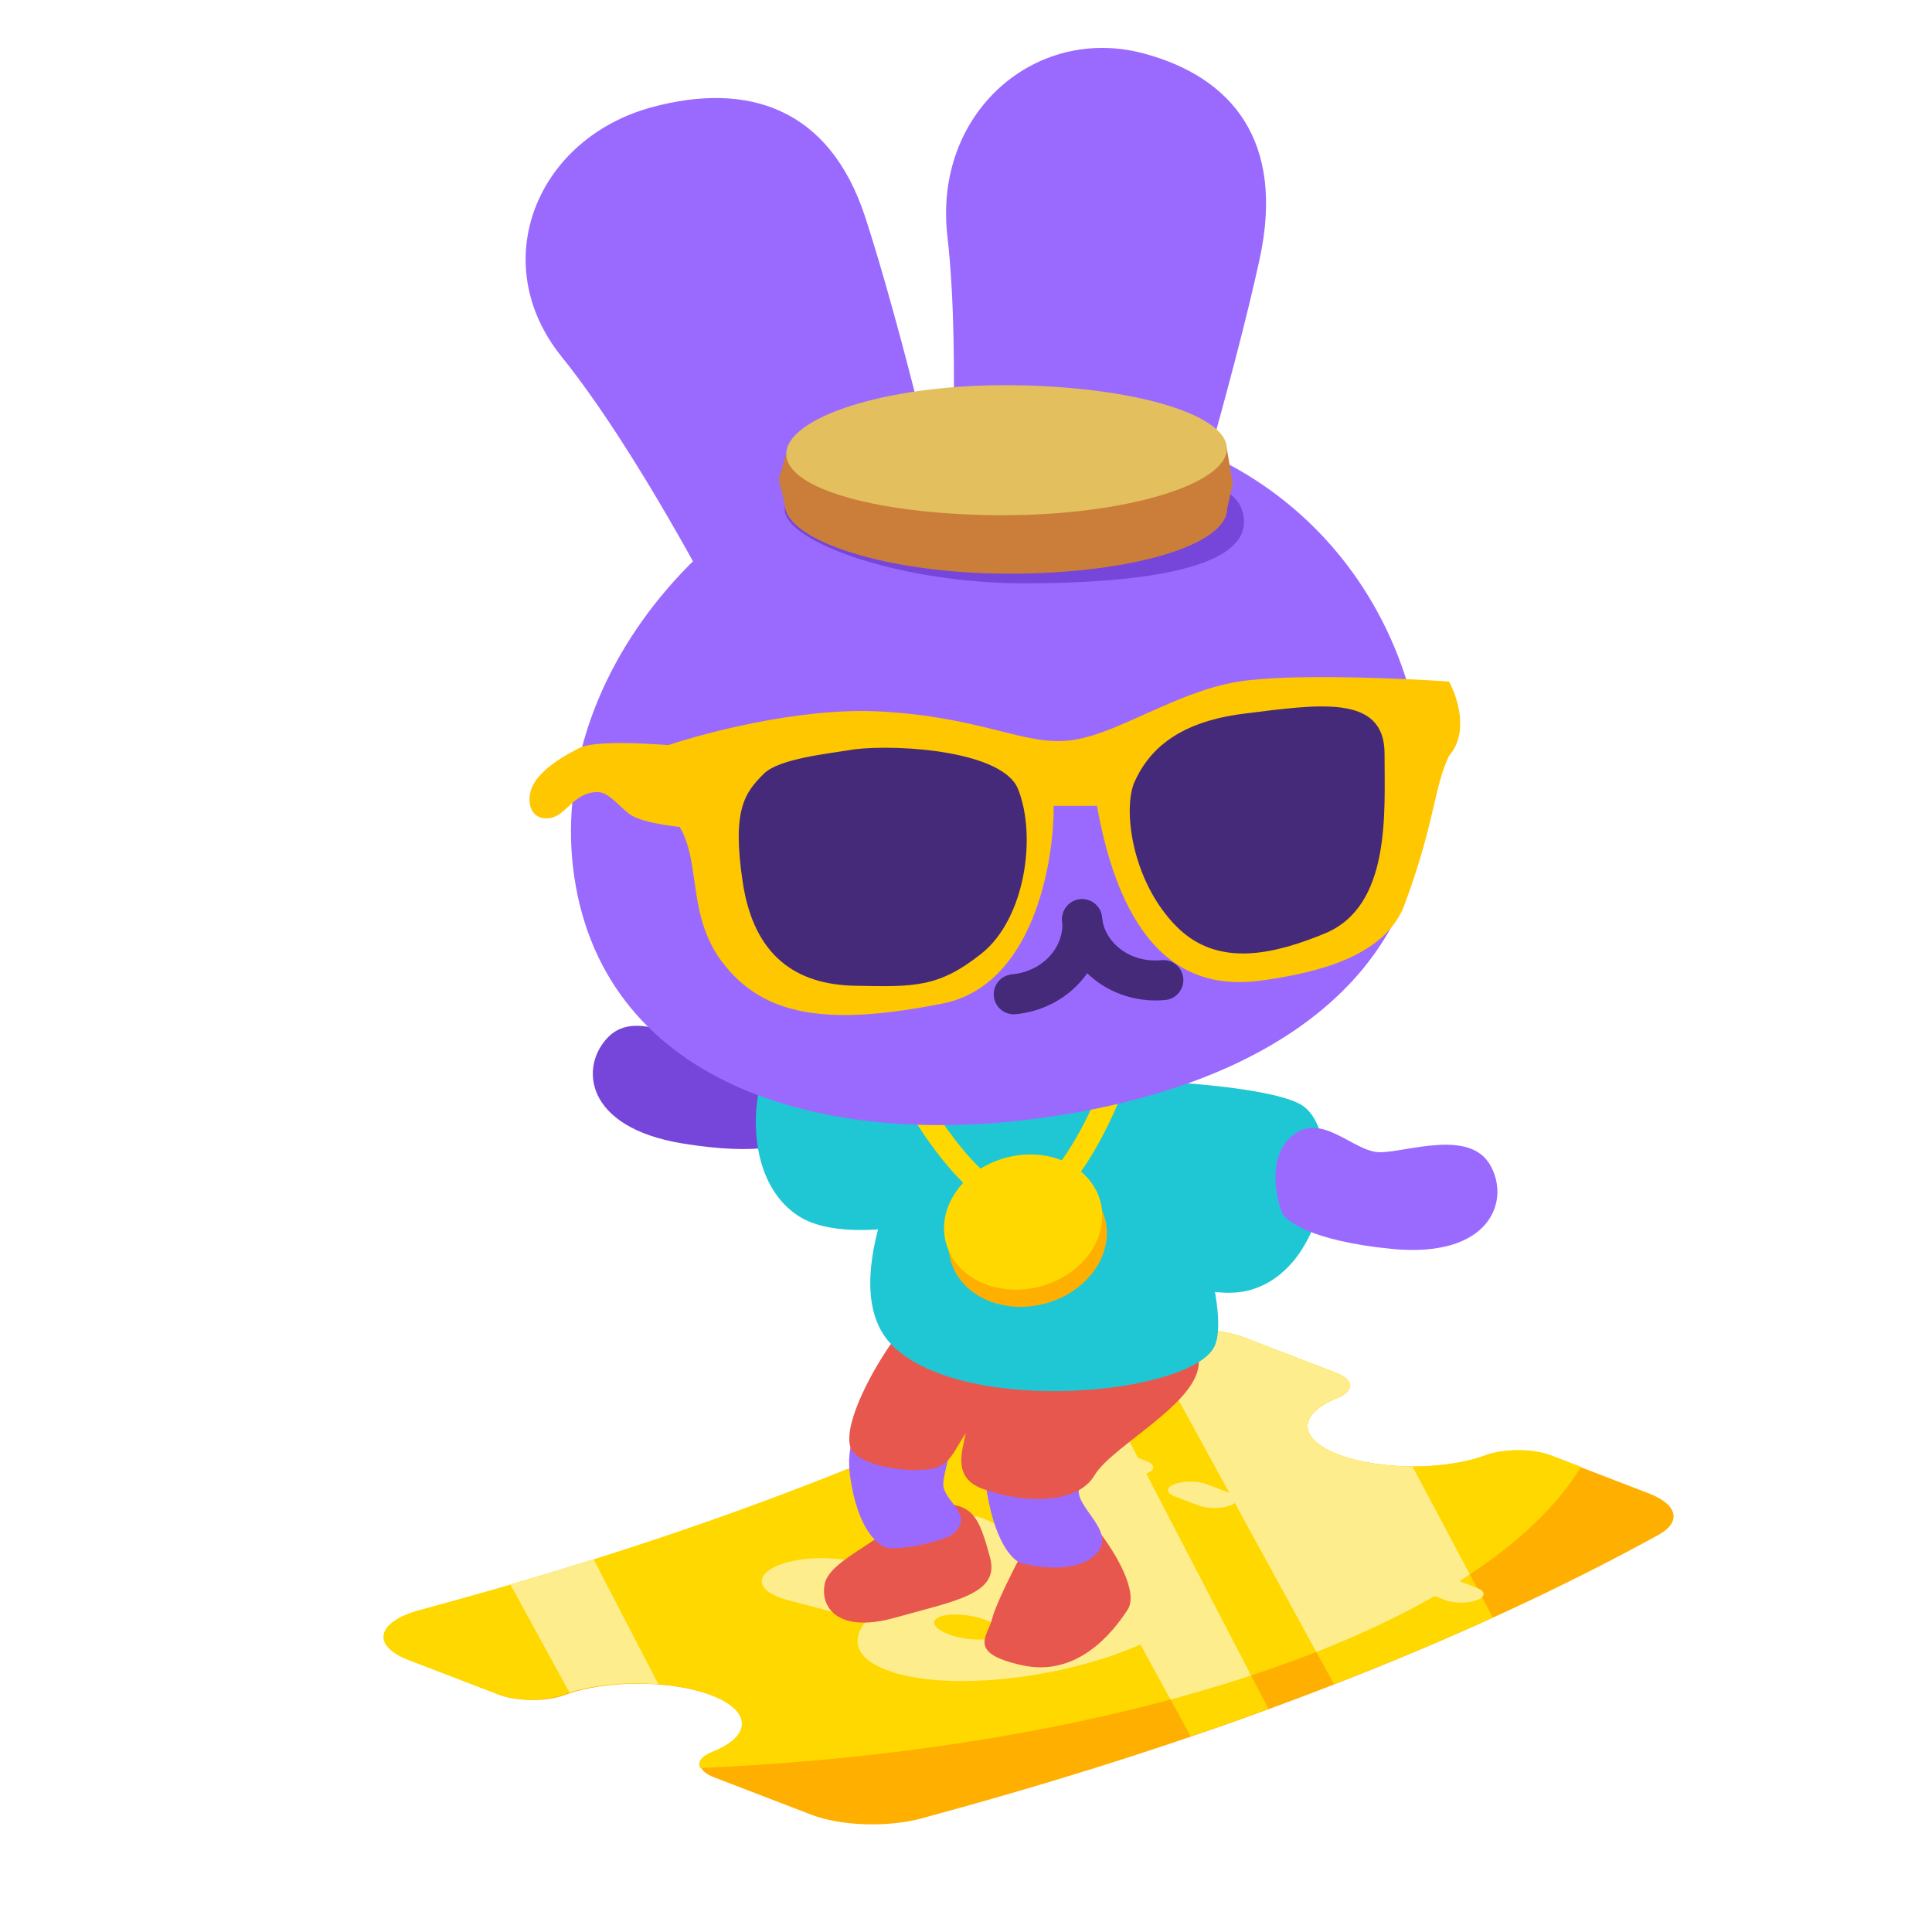
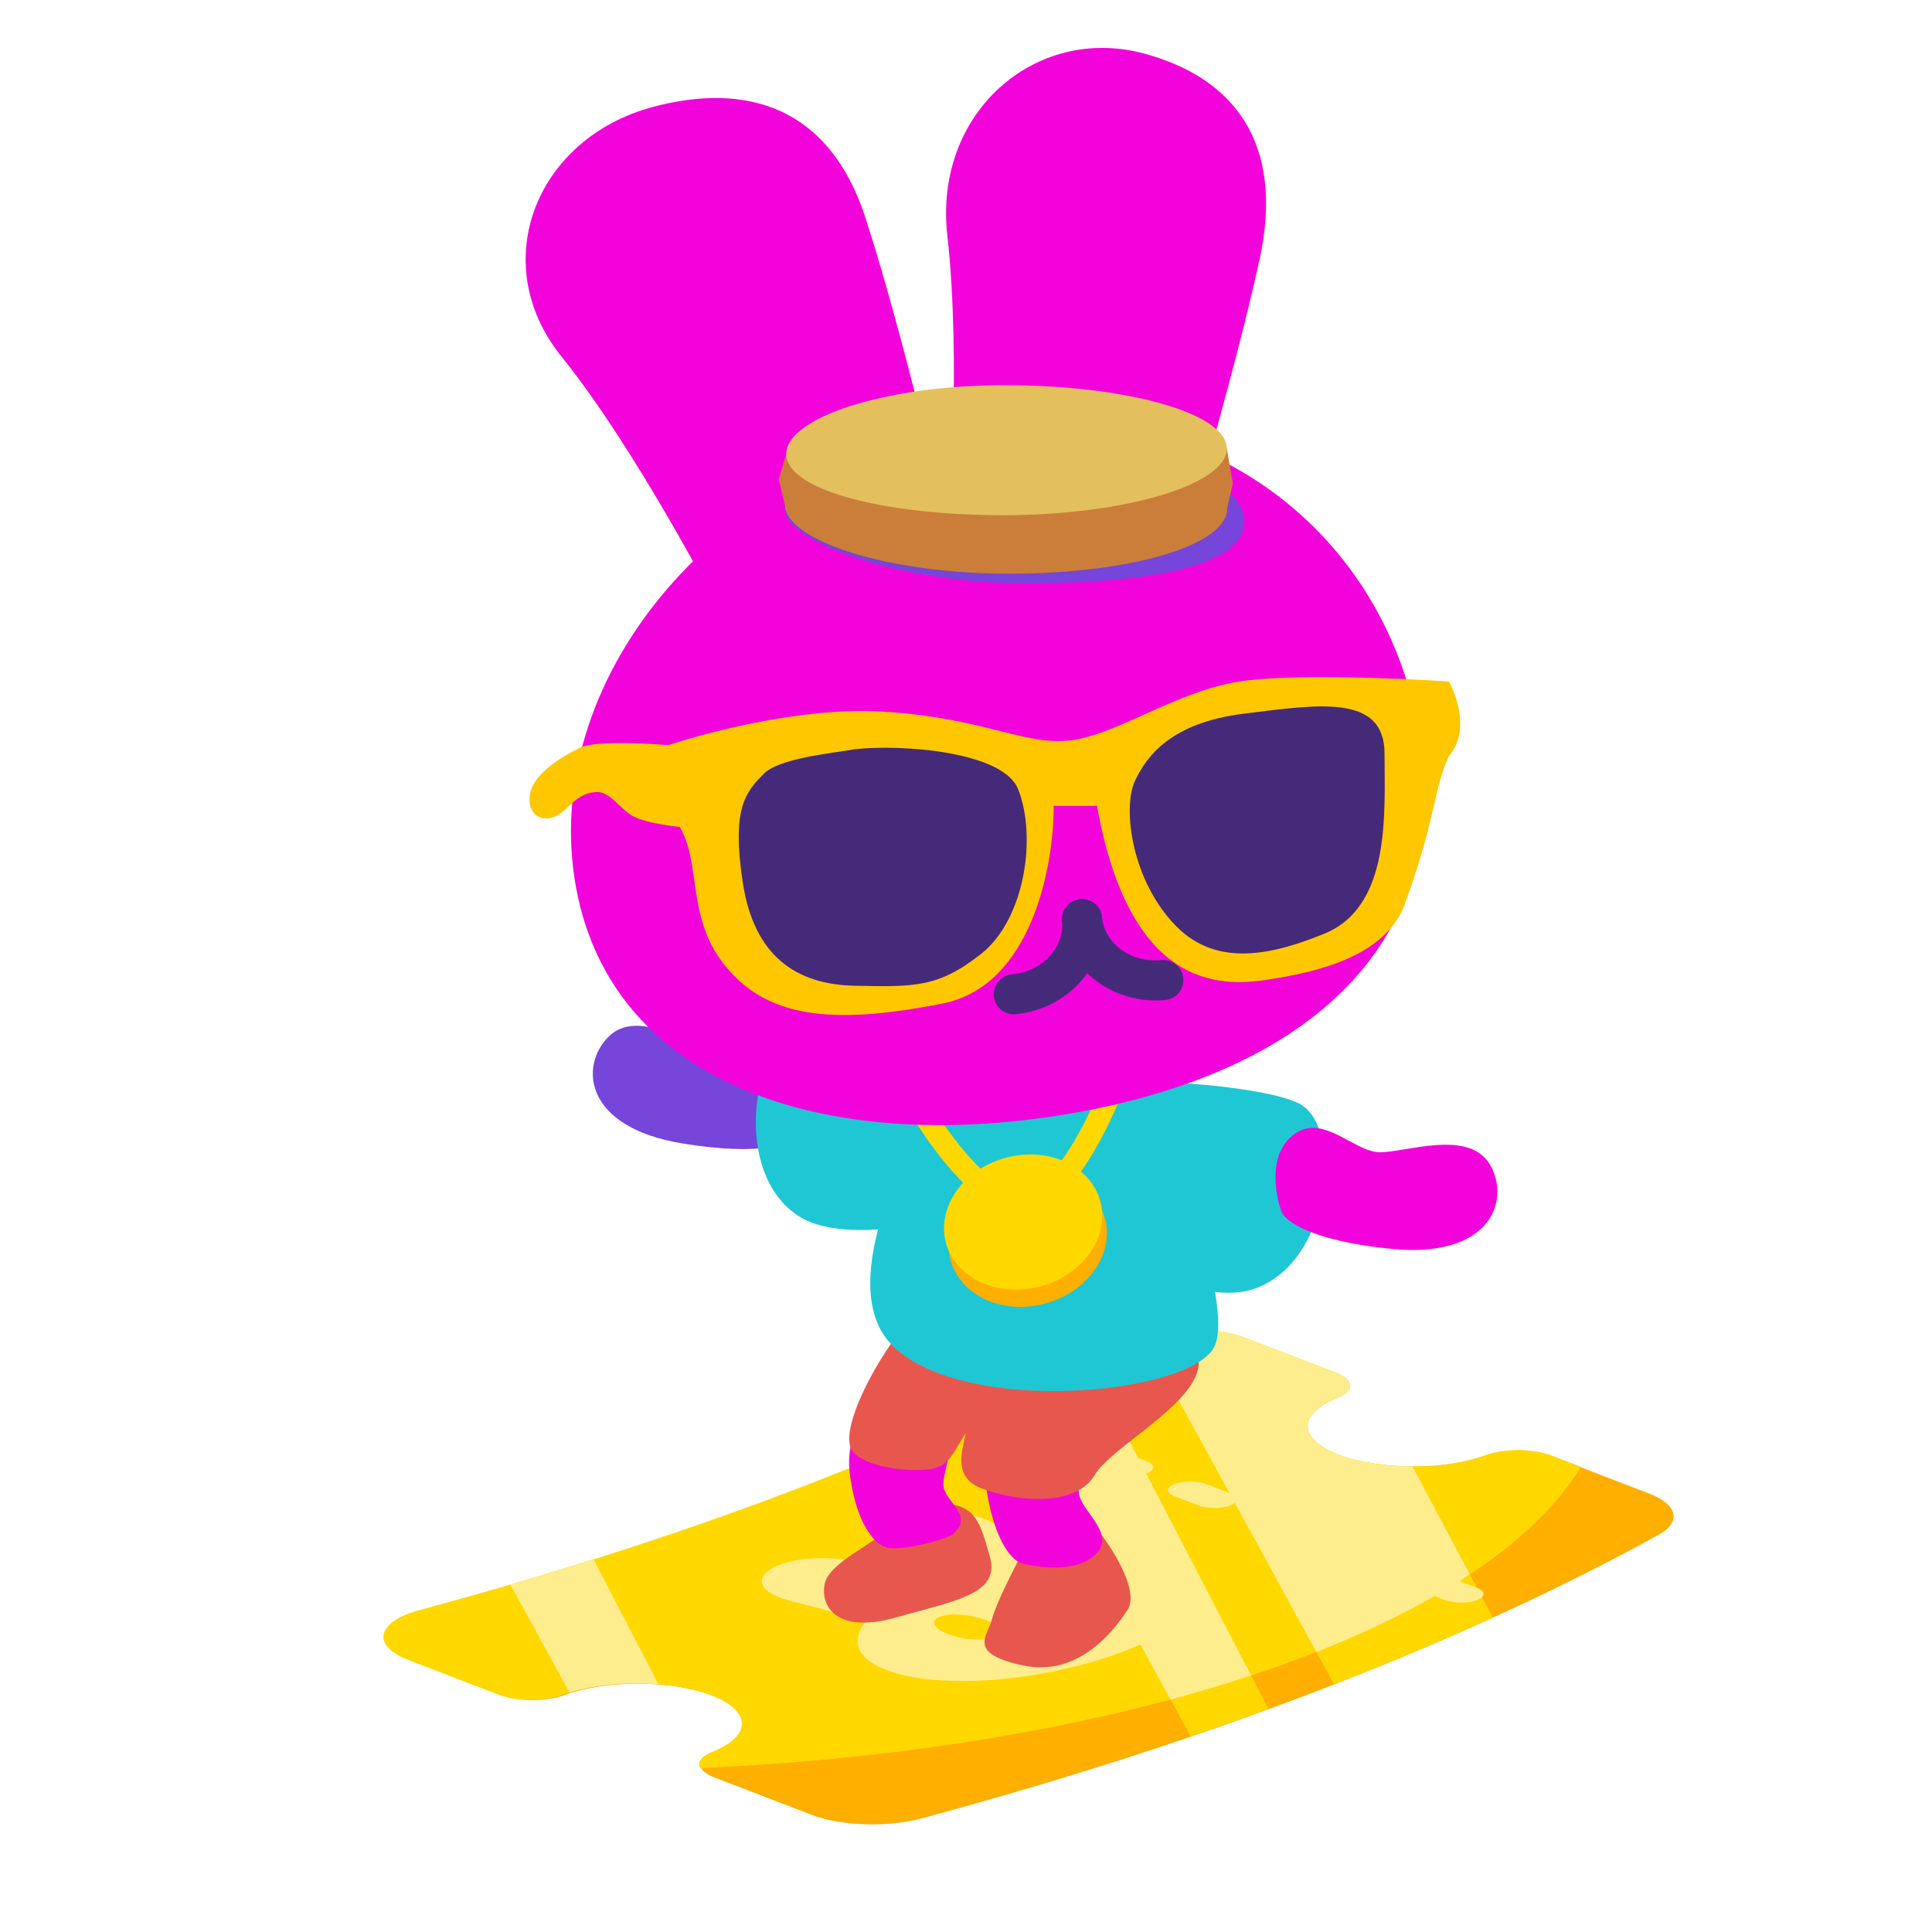
<svg xmlns="http://www.w3.org/2000/svg" width="191" height="191" fill="none" viewBox="0 0 191 191">
  <path fill="#FFAF00" d="M70.593 175.705C68.82 175.023 68.794 173.92 70.536 173.226C74.465 171.661 74.421 169.166 70.406 167.621C66.39 166.076 59.906 166.06 55.838 167.571C54.034 168.241 51.167 168.232 49.395 167.549L40.564 164.152C36.875 162.733 37.384 160.379 41.631 159.214L43.765 158.628C69.69 151.515 92.269 142.752 110.528 132.715C113.467 131.1 119.485 130.897 123.109 132.291L132.097 135.749C133.867 136.43 133.895 137.531 132.159 138.225C128.246 139.79 128.294 142.281 132.305 143.824C136.315 145.367 142.789 145.385 146.857 143.88C148.662 143.212 151.524 143.222 153.294 143.904L163.011 147.642C165.87 148.742 166.264 150.472 163.945 151.747C144.626 162.366 120.737 171.638 93.307 179.164L91.175 179.749C87.782 180.68 83.139 180.531 80.193 179.398L70.593 175.705Z" />
  <path fill="#FFD800" fill-rule="evenodd" d="M69.236 174.794C68.913 174.234 69.306 173.625 70.42 173.183C74.356 171.619 74.313 169.126 70.289 167.582C66.265 166.038 59.767 166.021 55.691 167.532C53.883 168.201 51.01 168.192 49.234 167.51L40.385 164.115C36.688 162.697 37.198 160.344 41.454 159.179L43.593 158.594C69.572 151.485 92.198 142.727 110.496 132.696C113.441 131.082 119.471 130.879 123.103 132.273L132.109 135.728C133.883 136.409 133.911 137.509 132.172 138.203C128.25 139.767 128.299 142.256 132.318 143.798C136.336 145.34 142.823 145.359 146.901 143.854C148.709 143.187 151.577 143.198 153.351 143.878L156.299 145.009C146.719 160.812 112.027 172.916 69.236 174.794Z" clip-rule="evenodd" />
  <path fill="#FFD800" fill-rule="evenodd" d="M139.632 144.969L147.581 159.912C142.57 162.187 137.331 164.385 131.875 166.501L112.908 131.819C116.05 131.072 120.294 131.195 123.103 132.273L132.109 135.728C133.884 136.409 133.911 137.509 132.172 138.203C128.25 139.767 128.299 142.256 132.318 143.798C134.339 144.574 136.984 144.964 139.632 144.969ZM99.474 138.335C102.205 137.03 104.858 135.699 107.43 134.344L125.397 168.938C122.875 169.858 120.311 170.761 117.706 171.646L99.474 138.335ZM50.459 156.654C53.242 155.843 55.983 155.012 58.682 154.162L65.089 166.498C62.063 166.253 58.808 166.528 56.298 167.323L50.459 156.654Z" clip-rule="evenodd" />
  <path fill="#FEED8D" fill-rule="evenodd" d="M145.313 155.647L139.632 144.969C137.595 144.965 135.561 144.733 133.81 144.274C133.285 144.136 132.784 143.978 132.318 143.798C128.299 142.256 128.25 139.767 132.172 138.203C133.911 137.509 133.884 136.409 132.109 135.728L123.103 132.273H123.103C121.476 131.648 119.367 131.344 117.27 131.344C115.747 131.344 114.23 131.505 112.908 131.819L130.133 163.316C135.977 161.018 141.086 158.443 145.313 155.647ZM123.685 165.641L107.43 134.344C104.858 135.699 102.205 137.03 99.474 138.335L115.721 168.019C118.479 167.277 121.137 166.483 123.685 165.641ZM65.089 166.498L58.682 154.162C55.983 155.012 53.242 155.843 50.459 156.654L56.298 167.323C56.612 167.224 56.938 167.133 57.273 167.049C59.618 166.467 62.441 166.283 65.089 166.498Z" clip-rule="evenodd" />
  <path fill="#FEED8D" fill-rule="evenodd" d="M103.142 140.53L105.109 141.284C105.978 141.618 105.978 142.158 105.109 142.492C104.24 142.825 102.831 142.825 101.962 142.492L99.995 141.737C99.126 141.404 99.126 140.863 99.995 140.53C100.864 140.196 102.273 140.196 103.142 140.53Z" clip-rule="evenodd" />
  <path fill="#FEED8D" fill-rule="evenodd" d="M111.403 143.699L113.37 144.454C114.239 144.787 114.239 145.328 113.37 145.661C112.501 145.995 111.092 145.995 110.223 145.661L108.256 144.907C107.387 144.573 107.387 144.033 108.256 143.699C109.125 143.366 110.534 143.366 111.403 143.699Z" clip-rule="evenodd" />
  <path fill="#FEED8D" fill-rule="evenodd" d="M121.63 148.831C120.761 149.164 119.352 149.164 118.483 148.831L116.123 147.925C115.254 147.592 115.254 147.051 116.123 146.718C116.992 146.384 118.401 146.384 119.27 146.718L121.63 147.623C122.499 147.957 122.499 148.497 121.63 148.831Z" clip-rule="evenodd" />
  <path fill="#FEED8D" fill-rule="evenodd" d="M129.891 152C129.022 152.334 127.613 152.334 126.744 152L124.384 151.095C123.515 150.761 123.515 150.221 124.384 149.887C125.253 149.554 126.662 149.554 127.531 149.887L129.891 150.793C130.76 151.126 130.76 151.667 129.891 152Z" clip-rule="evenodd" />
  <path fill="#FEED8D" fill-rule="evenodd" d="M135.792 153.057L137.759 153.812C138.628 154.145 138.628 154.686 137.759 155.019C136.89 155.352 135.481 155.352 134.612 155.019L132.645 154.264C131.776 153.931 131.776 153.39 132.645 153.057C133.514 152.724 134.923 152.724 135.792 153.057Z" clip-rule="evenodd" />
  <path fill="#FEED8D" fill-rule="evenodd" d="M144.052 156.226L146.019 156.981C146.888 157.315 146.888 157.855 146.019 158.189C145.15 158.522 143.741 158.522 142.872 158.189L140.905 157.434C140.036 157.101 140.036 156.56 140.905 156.226C141.774 155.893 143.183 155.893 144.052 156.226Z" clip-rule="evenodd" />
  <path fill="#FEED8D" fill-rule="evenodd" d="M88.906 153.377C86.588 152.487 86.588 151.045 88.906 150.156C91.532 149.148 95.899 149.303 97.999 150.479L103.287 153.439C107.902 152.871 112.8 152.947 116.045 154.192C118.963 155.311 119.405 156.961 118.416 158.533C117.416 160.123 114.887 161.797 111.168 163.224C107.45 164.651 103.085 165.622 98.941 166.005C94.844 166.385 90.545 166.215 87.627 165.095C84.401 163.857 84.188 161.992 85.639 160.232L77.89 158.194C74.826 157.389 74.422 155.713 77.049 154.705C79.367 153.816 83.125 153.816 85.443 154.705L90.812 156.765C91.344 156.526 91.908 156.292 92.504 156.063C93.08 155.842 93.669 155.633 94.27 155.435L88.906 153.377Z" clip-rule="evenodd" />
  <path fill="#FFD800" d="M97.425 160.149C98.9 160.715 99.273 161.489 98.26 161.877C97.246 162.266 95.229 162.123 93.755 161.557C92.281 160.992 91.907 160.218 92.921 159.829C93.934 159.44 95.951 159.583 97.425 160.149Z" />
  <path fill="#FFD800" d="M107.102 156.436C108.576 157.002 108.95 157.776 107.936 158.165C106.923 158.553 104.906 158.41 103.432 157.844C101.957 157.279 101.584 156.505 102.597 156.116C103.611 155.727 105.628 155.87 107.102 156.436Z" />
  <path fill="#E8574E" d="M111.477 159.142C112.619 157.386 110.197 153.434 108.843 151.678L101.05 153.544C100.208 155.117 98.437 158.615 98.086 160.02C97.647 161.776 95.561 163.423 101.05 164.63C106.538 165.838 110.05 161.337 111.477 159.142Z" />
  <path fill="#E8574E" d="M81.526 156.617C81.965 154.422 86.136 152.885 89.868 149.702C90.417 149.263 91.998 148.451 93.93 148.714C96.345 149.043 96.894 150.361 97.881 153.983C98.869 157.605 94.369 158.264 88.551 159.91C82.734 161.557 81.087 158.813 81.526 156.617Z" />
-   <path fill="#9A6AFF" d="M93.254 146.73C93.254 148.496 96.579 149.801 94.04 151.788C92.09 152.666 88.771 153.266 87.673 152.995C86.812 152.782 84.81 151.292 84.048 145.994C83.096 139.372 88.704 138.048 92.09 139.446C95.476 140.844 93.254 144.964 93.254 146.73Z" />
-   <path fill="#9A6AFF" d="M106.645 147.427C106.645 149.351 110.666 151.676 108.127 153.84C106.265 155.427 102.839 155.026 100.976 154.536C100.115 154.304 98.202 152.397 97.44 146.626C96.487 139.411 102.096 137.968 105.482 139.491C108.868 141.014 106.645 145.503 106.645 147.427Z" />
+   <path fill="#f303dc" d="M93.254 146.73C93.254 148.496 96.579 149.801 94.04 151.788C92.09 152.666 88.771 153.266 87.673 152.995C86.812 152.782 84.81 151.292 84.048 145.994C83.096 139.372 88.704 138.048 92.09 139.446C95.476 140.844 93.254 144.964 93.254 146.73Z" />
+   <path fill="#f303dc" d="M106.645 147.427C106.645 149.351 110.666 151.676 108.127 153.84C106.265 155.427 102.839 155.026 100.976 154.536C100.115 154.304 98.202 152.397 97.44 146.626C96.487 139.411 102.096 137.968 105.482 139.491C108.868 141.014 106.645 145.503 106.645 147.427Z" />
  <path fill="#E8574E" d="M84.051 143.006C83.392 140.591 86.429 135.066 88.441 132.359C98.284 131.81 118.518 128.188 118.518 134.664C118.518 138.739 109.956 142.896 108.2 145.86C106.443 148.824 100.955 148.604 97.113 147.177C94.04 146.036 95.21 143.262 95.466 141.689C94.275 143.543 93.846 144.887 92.174 145.201C89.687 145.669 84.564 144.888 84.051 143.006Z" />
  <path fill="#1FC7D4" d="M88.332 133.127C82.536 127.595 89.063 114.064 93.052 107.99C96.967 107.149 105.675 105.466 109.187 105.466C113.578 105.466 122.36 128.407 120.054 133.127C117.749 137.847 95.576 140.042 88.332 133.127Z" />
  <path fill="#1FC7D4" d="M123.747 127.491C117.509 129.397 105.447 122.136 100.195 118.267C99.987 115.794 99.705 110.343 100.247 108.32C100.924 105.792 124.439 106.672 128.643 109.221C132.846 111.77 131.545 125.109 123.747 127.491Z" />
-   <path fill="#9A6AFF" d="M136.421 113.912C133.787 113.912 130.603 109.741 127.64 112.376C125.467 114.307 126.017 117.861 126.687 119.793C127.004 120.687 129.615 122.672 137.519 123.462C147.398 124.45 149.374 118.632 147.288 115.12C145.202 111.607 139.055 113.912 136.421 113.912Z" />
+   <path fill="#f303dc" d="M136.421 113.912C133.787 113.912 130.603 109.741 127.64 112.376C125.467 114.307 126.017 117.861 126.687 119.793C127.004 120.687 129.615 122.672 137.519 123.462C147.398 124.45 149.374 118.632 147.288 115.12C145.202 111.607 139.055 113.912 136.421 113.912Z" />
  <path fill="#7645D9" d="M71.006 104.103C73.551 104.785 77.705 101.58 79.886 104.892C81.485 107.32 80.034 110.611 78.886 112.304C78.348 113.085 75.313 114.326 67.474 113.044C57.676 111.441 57.273 105.31 60.197 102.457C63.121 99.604 68.462 103.422 71.006 104.103Z" />
  <path fill="#1FC7D4" d="M79 120.253C84.379 123.656 97.534 119.823 103.44 117.482C104.258 115.183 105.894 110.07 105.894 108.007C105.894 105.429 83.589 100.273 79 101.627C74.411 102.98 72.276 115.999 79 120.253Z" />
  <path stroke="#FFD800" stroke-width="2.195" d="M90.62 108.931C92.742 112.7 97.952 119.952 101.816 118.81C105.68 117.669 109.28 109.7 110.597 105.858" />
  <ellipse cx="101.604" cy="122.513" fill="#FFAF00" rx="7.903" ry="6.586" transform="rotate(-15 101.604 122.513)" />
  <ellipse cx="101.15" cy="120.816" fill="#FFD800" rx="7.903" ry="6.586" transform="rotate(-15 101.15 120.816)" />
-   <path fill="#9A6AFF" d="M55.511 35.25C48.011 25.932 53.063 13.647 64.515 10.579C73.846 8.079 81.992 10.582 85.546 21.489C89.1 32.396 93.403 50.813 93.403 50.813C95.008 56.804 90.995 63.085 84.438 64.842C79.279 66.224 73.895 64.404 71.116 60.337C71.116 60.337 63.012 44.568 55.511 35.25Z" />
-   <path fill="#9A6AFF" d="M93.659 23.337C92.259 11.128 102.382 2.421 113.073 5.285C121.784 7.619 127.071 13.931 124.524 25.639C121.977 37.346 116.315 56.273 116.315 56.273C114.638 62.532 108.317 66.276 102.196 64.636C97.379 63.346 93.966 59.022 93.751 53.939C93.751 53.939 95.059 35.546 93.659 23.337Z" />
-   <path fill="#9A6AFF" d="M140.235 72.049C143.887 92.143 130.533 105.597 106.611 109.946C82.689 114.294 60.591 107.777 56.938 87.683C53.285 67.589 70.374 46.546 94.296 42.197C118.217 37.849 136.582 51.956 140.235 72.049Z" />
+   <path fill="#f303dc" d="M55.511 35.25C48.011 25.932 53.063 13.647 64.515 10.579C73.846 8.079 81.992 10.582 85.546 21.489C89.1 32.396 93.403 50.813 93.403 50.813C95.008 56.804 90.995 63.085 84.438 64.842C79.279 66.224 73.895 64.404 71.116 60.337C71.116 60.337 63.012 44.568 55.511 35.25Z" />
+   <path fill="#f303dc" d="M93.659 23.337C92.259 11.128 102.382 2.421 113.073 5.285C121.784 7.619 127.071 13.931 124.524 25.639C121.977 37.346 116.315 56.273 116.315 56.273C114.638 62.532 108.317 66.276 102.196 64.636C97.379 63.346 93.966 59.022 93.751 53.939C93.751 53.939 95.059 35.546 93.659 23.337Z" />
+   <path fill="#f303dc" d="M140.235 72.049C143.887 92.143 130.533 105.597 106.611 109.946C82.689 114.294 60.591 107.777 56.938 87.683C53.285 67.589 70.374 46.546 94.296 42.197C118.217 37.849 136.582 51.956 140.235 72.049Z" />
  <path fill="#452A7A" fill-rule="evenodd" d="M106.79 88.902C107.878 88.799 108.844 89.597 108.947 90.685C109.419 95.658 105.399 99.792 100.407 100.266C99.32 100.369 98.354 99.571 98.251 98.483C98.147 97.395 98.946 96.43 100.034 96.326C103.211 96.025 105.24 93.511 105.007 91.059C104.904 89.971 105.702 89.005 106.79 88.902Z" clip-rule="evenodd" />
  <path fill="#452A7A" fill-rule="evenodd" d="M106.79 88.902C107.878 88.798 108.844 89.597 108.947 90.684C109.18 93.137 111.646 95.224 114.823 94.922C115.911 94.819 116.877 95.617 116.98 96.705C117.083 97.793 116.285 98.759 115.197 98.862C110.206 99.336 105.479 96.032 105.007 91.058C104.904 89.971 105.702 89.005 106.79 88.902Z" clip-rule="evenodd" />
  <path fill="#452A7A" d="M93.969 83.327C96.069 88.573 94.525 91.499 91.639 92.654C88.753 93.809 85.617 92.756 83.517 87.51C81.418 82.264 82.961 79.338 85.847 78.183C88.734 77.028 91.87 78.081 93.969 83.327Z" />
  <path fill="#452A7A" d="M124.368 78.058C125.595 83.573 123.6 86.213 120.566 86.888C117.531 87.563 114.606 86.019 113.378 80.503C112.151 74.987 114.146 72.348 117.18 71.672C120.215 70.997 123.14 72.542 124.368 78.058Z" />
  <path fill="#7645D9" d="M122.724 50.253C124.827 55.946 113.882 57.655 101.392 57.67C88.903 57.685 77.584 53.526 77.58 50.364C77.577 47.203 87.883 45.026 100.373 45.011C112.863 44.996 121.556 47.091 122.724 50.253Z" />
  <path fill="#CB7E39" d="M121.317 50.298C121.321 53.848 112.019 56.702 99.838 56.717C87.657 56.731 77.599 53.419 77.595 49.869C77.591 46.319 87.642 43.875 99.823 43.861C112.004 43.846 121.313 46.748 121.317 50.298Z" />
  <path fill="#CB7E39" d="M121.287 44.352L77.731 44.885L76.987 47.386L77.594 49.869L121.316 50.298L121.876 47.779L121.287 44.352Z" />
  <path fill="#E3C05D" d="M121.288 44.351C121.292 47.901 111.225 50.92 99.281 50.934C87.336 50.949 77.735 48.435 77.731 44.885C77.727 41.335 87.321 38.093 99.265 38.079C111.21 38.065 121.283 40.801 121.288 44.351Z" />
  <path fill="#FFC700" d="M87.043 70.34C78.964 69.901 69.114 72.572 65.199 73.963C64.321 75.719 64.833 78.5 65.199 79.67C70.139 82.963 67.175 89.44 71.346 95.038C75.517 100.636 82.103 101.404 93.19 99.209C102.059 97.453 104.203 85.451 104.167 79.67H108.448C111.85 98.66 121.51 97.453 125.681 96.794C129.852 96.136 136.929 94.661 138.853 89.44C141.927 81.097 141.707 78.024 143.244 74.731C145.264 72.448 144.085 68.877 143.244 67.376C138.414 67.047 127.503 66.586 122.498 67.376C116.241 68.364 110.423 72.645 105.813 73.194C101.203 73.743 97.142 70.889 87.043 70.34Z" />
  <path fill="#FFC700" d="M57.276 73.945C59.257 72.942 67.789 73.808 67.789 73.808L67.77 81.807C67.77 81.807 63.732 81.498 62.314 80.533C61.244 79.805 60.188 78.266 59.033 78.301C56.579 78.376 55.995 80.747 54.214 80.895C52.432 81.042 52.073 79.285 52.522 78.02C53.113 76.352 55.295 74.948 57.276 73.945Z" />
  <path fill="#452A7A" d="M136.878 74.511C136.878 68.584 130.356 69.632 122.937 70.56C115.912 71.438 113.387 74.621 112.18 77.255C110.972 79.89 111.85 87.135 116.351 91.635C120.476 95.76 126.12 94.269 130.95 92.294C137.53 89.602 136.878 80.369 136.878 74.511Z" />
  <path fill="#452A7A" d="M100.654 78.024C99.161 74.248 88.946 73.56 84.519 74.072C81.884 74.511 77.01 74.994 75.517 76.487C73.651 78.353 72.334 80 73.432 87.244C74.533 94.509 78.701 97.343 84.519 97.453C90.336 97.562 92.751 97.675 97.032 94.269C101.313 90.864 102.52 82.744 100.654 78.024Z" />
</svg>
